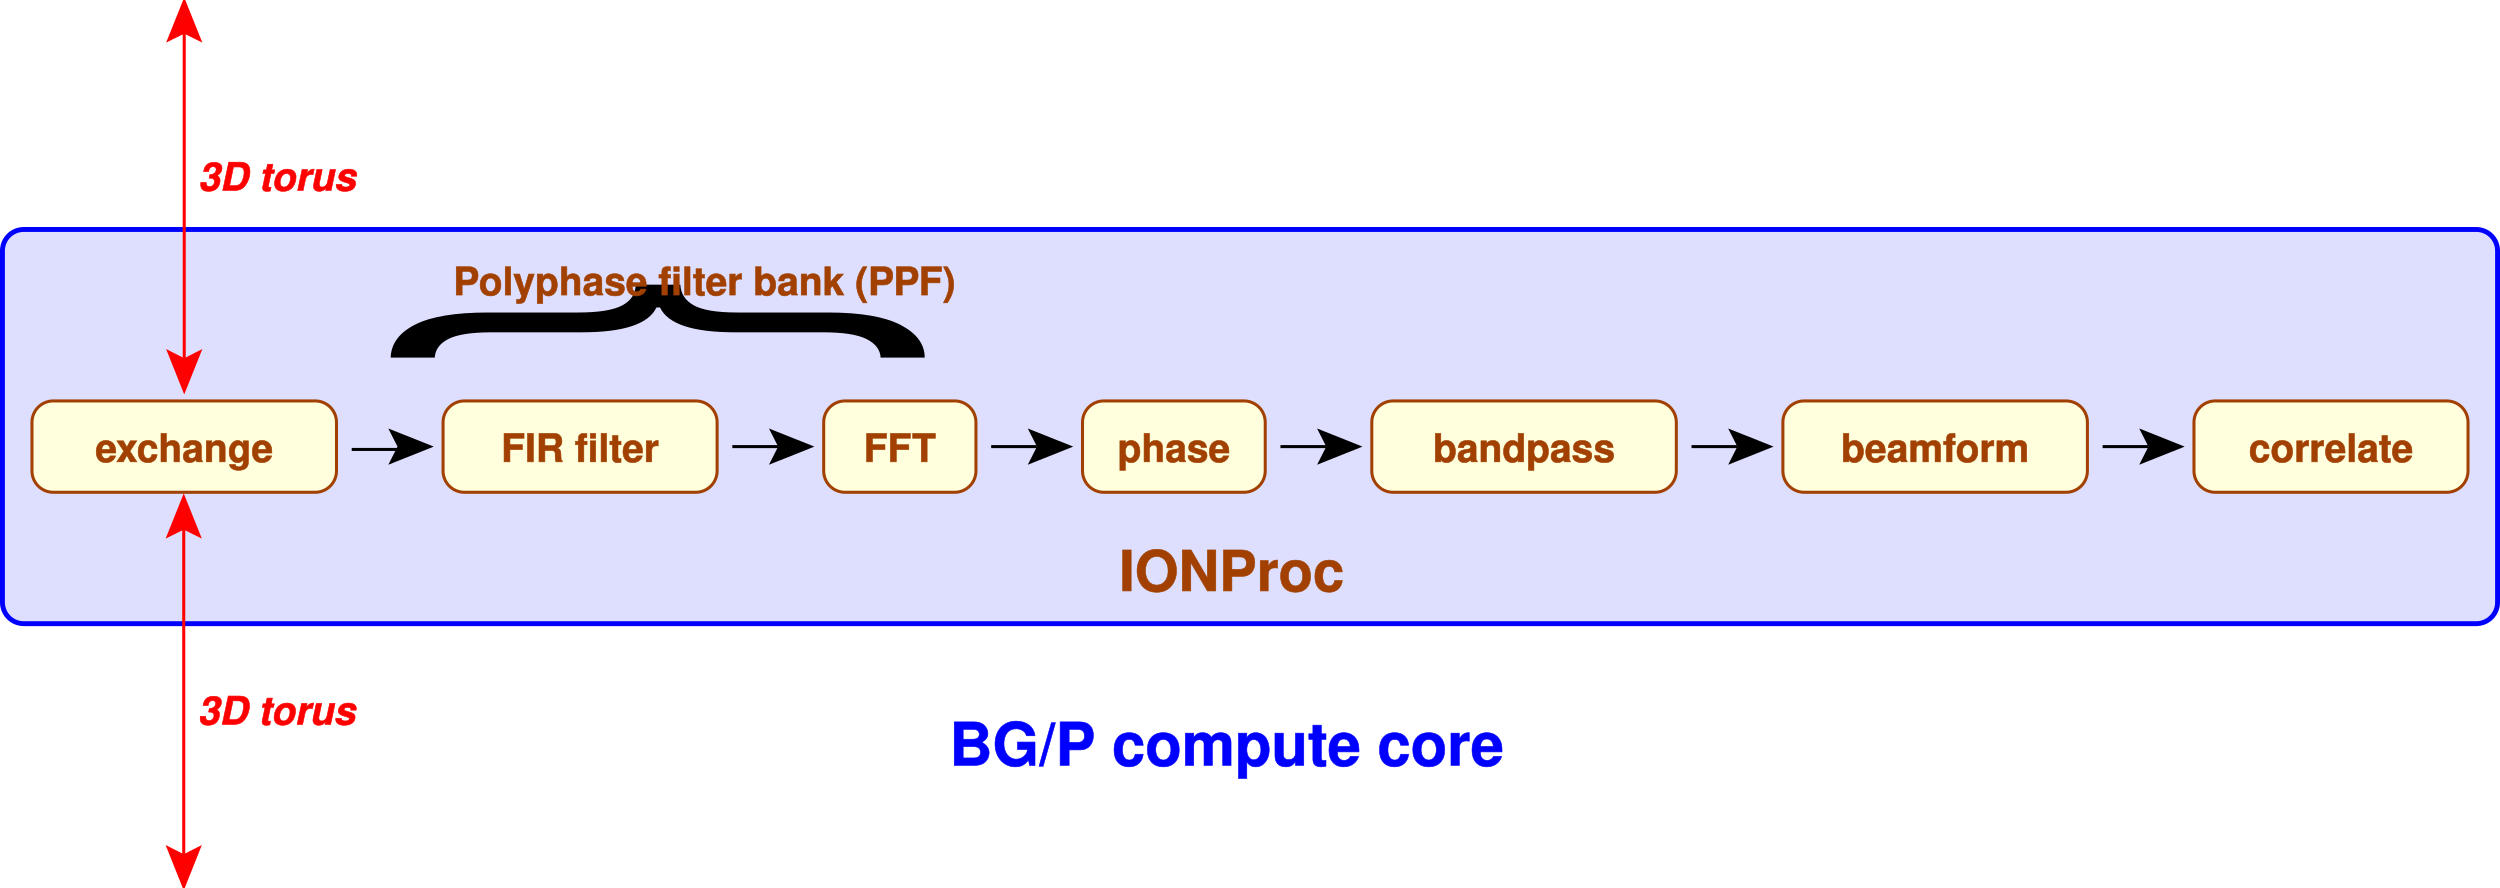
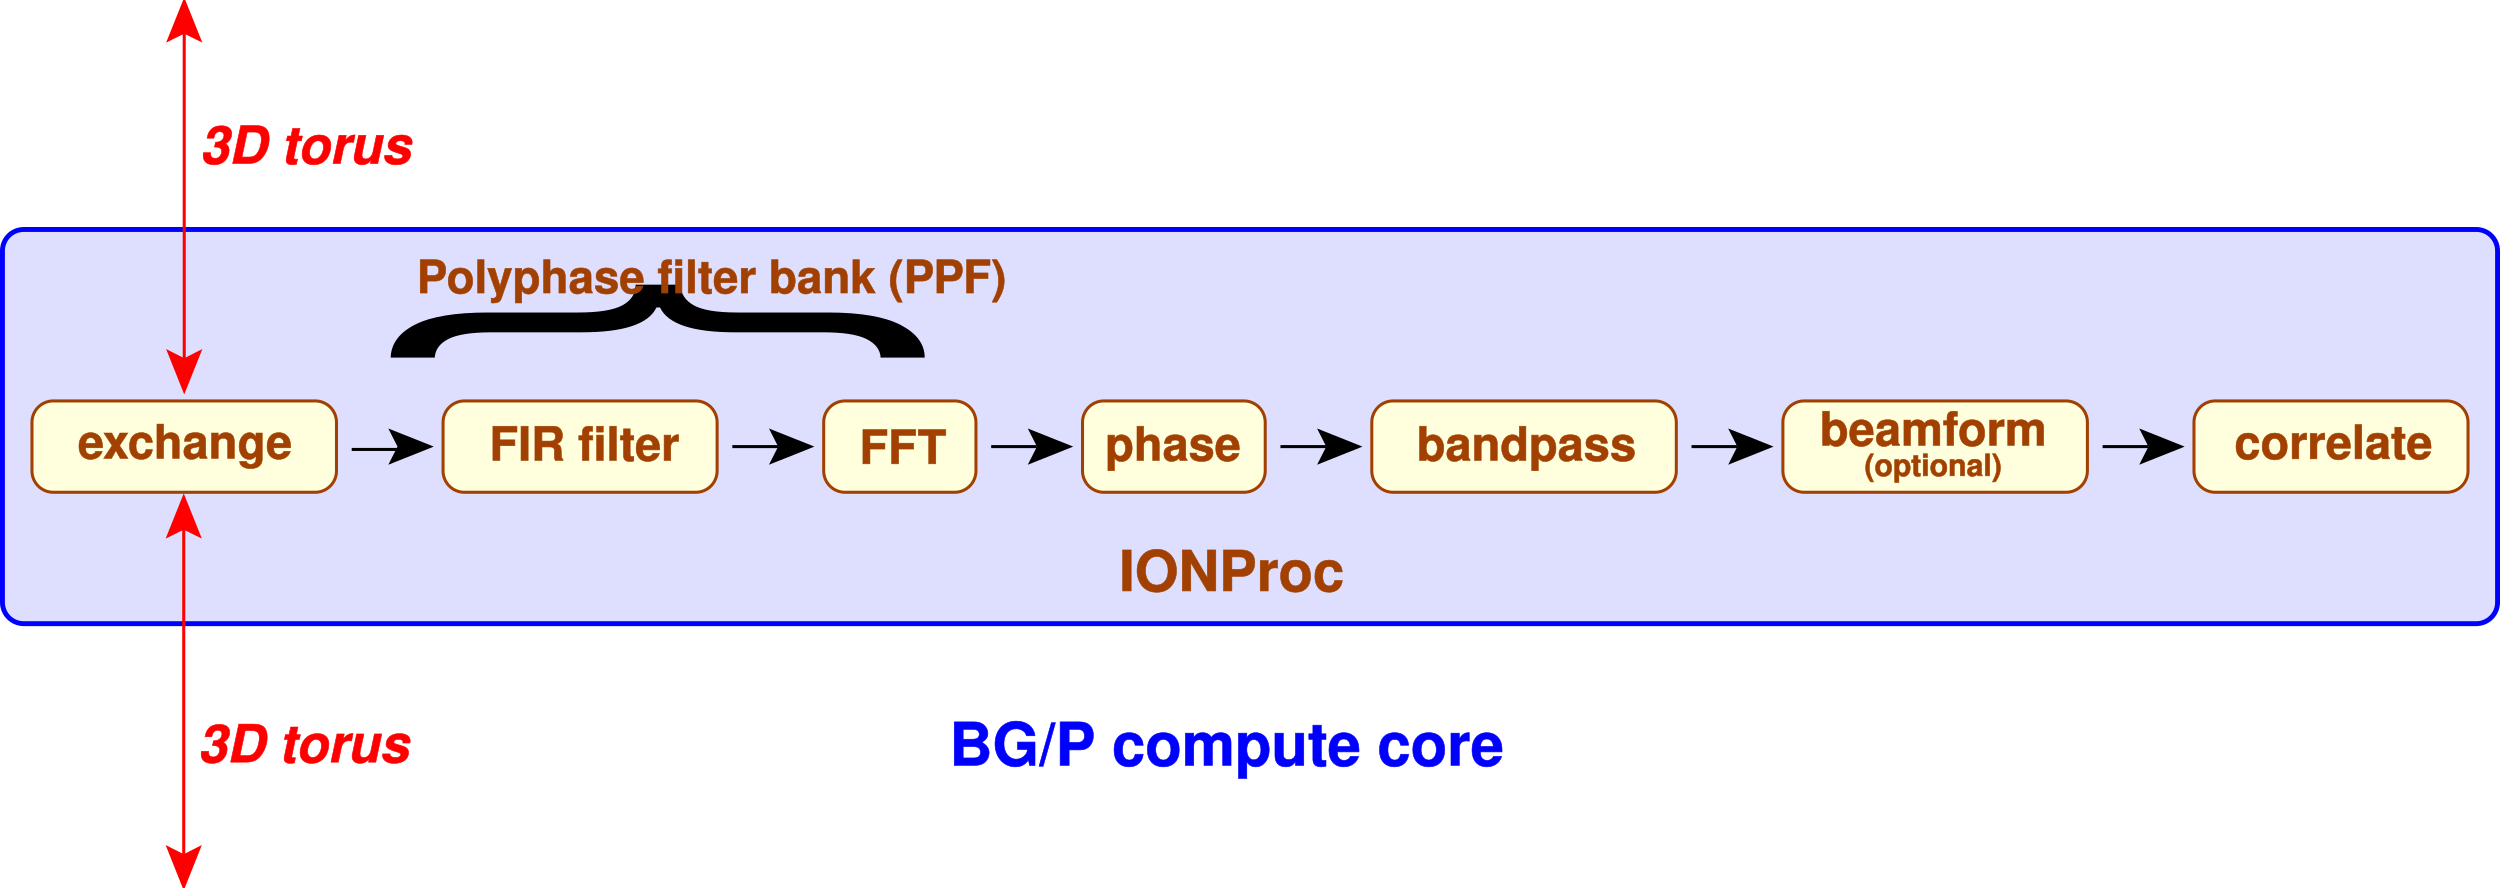
<svg xmlns="http://www.w3.org/2000/svg" width="412.508" height="146.503" id="svg8409" version="1.0">
  <defs id="defs8411">
    </defs>
  <g id="layer1" transform="translate(-58.03173,-418.0693)">
    <rect id="rect8" style="fill:#dedfff;stroke:#0000ff;stroke-width:0.808;stroke-linecap:butt;stroke-linejoin:miter" rx="3.515" height="65.046" width="411.7" y="455.931" x="58.436" />
    <rect id="rect14" style="fill:#ffffde;stroke:#a14000;stroke-width:0.502;stroke-linecap:butt;stroke-linejoin:miter" rx="3.517" height="15.073" width="50.245" y="484.224" x="63.307" />
    <rect id="rect16" style="fill:#ffffde;stroke:#a14000;stroke-width:0.502;stroke-linecap:butt;stroke-linejoin:miter" rx="3.517" height="15.073" width="45.22" y="484.224" x="131.138" />
    <rect id="rect18" style="fill:#ffffde;stroke:#a14000;stroke-width:0.502;stroke-linecap:butt;stroke-linejoin:miter" rx="3.517" height="15.073" width="25.122" y="484.224" x="193.944" />
    <rect id="rect20" style="fill:#ffffde;stroke:#a14000;stroke-width:0.502;stroke-linecap:butt;stroke-linejoin:miter" rx="3.517" height="15.073" width="30.147" y="484.224" x="236.651" />
    <rect id="rect22" style="fill:#ffffde;stroke:#a14000;stroke-width:0.502;stroke-linecap:butt;stroke-linejoin:miter" rx="3.517" height="15.073" width="50.245" y="484.224" x="284.383" />
    <rect id="rect24" style="fill:#ffffde;stroke:#a14000;stroke-width:0.502;stroke-linecap:butt;stroke-linejoin:miter" rx="3.517" height="15.073" width="50.245" y="484.224" x="352.213" />
    <rect id="rect26" style="fill:#ffffde;stroke:#a14000;stroke-width:0.502;stroke-linecap:butt;stroke-linejoin:miter" rx="3.517" height="15.073" width="45.22" y="484.224" x="420.044" />
    <polyline id="polyline40" style="stroke:#000000;stroke-width:15;stroke-linecap:butt;stroke-linejoin:miter" points="11175,3225 11400,3225 " transform="matrix(3.3496385e-2,0,0,3.3496385e-2,-258.2579,384.2023)" />
    <polygon id="polygon42" style="fill:#000000;stroke:#000000;stroke-width:15" points="11371,3300 11559,3225 11371,3150 11409,3225 11371,3300 " transform="matrix(3.3496385e-2,0,0,3.3496385e-2,-258.2579,383.7354)" />
    <polyline id="polyline44" style="stroke:#000000;stroke-width:15;stroke-linecap:butt;stroke-linejoin:miter" points="13050,3225 13275,3225 " transform="matrix(3.3496385e-2,0,0,3.3496385e-2,-258.2579,383.7354)" />
    <polygon id="polygon46" style="fill:#000000;stroke:#000000;stroke-width:15" points="13246,3300 13434,3225 13246,3150 13284,3225 13246,3300 " transform="matrix(3.3496385e-2,0,0,3.3496385e-2,-258.2579,383.7354)" />
    <polyline id="polyline48" style="stroke:#000000;stroke-width:15;stroke-linecap:butt;stroke-linejoin:miter" points="14325,3225 14550,3225 " transform="matrix(3.3496385e-2,0,0,3.3496385e-2,-258.2579,383.7354)" />
    <polygon id="polygon50" style="fill:#000000;stroke:#000000;stroke-width:15" points="14521,3300 14709,3225 14521,3150 14559,3225 14521,3300 " transform="matrix(3.3496385e-2,0,0,3.3496385e-2,-258.2579,383.7354)" />
    <polyline id="polyline52" style="stroke:#000000;stroke-width:15;stroke-linecap:butt;stroke-linejoin:miter" points="15750,3225 15975,3225 " transform="matrix(3.3496385e-2,0,0,3.3496385e-2,-258.2579,383.7354)" />
    <polygon id="polygon54" style="fill:#000000;stroke:#000000;stroke-width:15" points="15946,3300 16134,3225 15946,3150 15984,3225 15946,3300 " transform="matrix(3.3496385e-2,0,0,3.3496385e-2,-258.2579,383.7354)" />
    <polyline id="polyline56" style="stroke:#000000;stroke-width:15;stroke-linecap:butt;stroke-linejoin:miter" points="17775,3225 18000,3225 " transform="matrix(3.3496385e-2,0,0,3.3496385e-2,-258.2579,383.7354)" />
    <polygon id="polygon58" style="fill:#000000;stroke:#000000;stroke-width:15" points="17971,3300 18159,3225 17971,3150 18009,3225 17971,3300 " transform="matrix(3.3496385e-2,0,0,3.3496385e-2,-258.2579,383.7354)" />
    <polyline id="polyline60" style="stroke:#000000;stroke-width:15;stroke-linecap:butt;stroke-linejoin:miter" points="19800,3225 20025,3225 " transform="matrix(3.3496385e-2,0,0,3.3496385e-2,-258.2579,383.7354)" />
    <polygon id="polygon62" style="fill:#000000;stroke:#000000;stroke-width:15" points="19996,3300 20184,3225 19996,3150 20034,3225 19996,3300 " transform="matrix(3.3496385e-2,0,0,3.3496385e-2,-258.2579,383.7354)" />
    <text style="font-size:9.859px;font-style:normal;font-weight:bold;text-anchor:start;fill:#0000ff;stroke:#0000ff;stroke-width:0.001in;font-family:Helvetica" id="text72" font-size="192" font-weight="bold" font-style="normal" y="544.368" x="214.676" xml:space="preserve">BG/P compute core</text>
-     <text style="font-size:6.431px;font-style:normal;font-weight:bold;text-anchor:middle;fill:#a14000;stroke:#a14000;stroke-width:0.001in;font-family:Helvetica" id="text82" font-size="192" font-weight="bold" font-style="normal" y="494.273" x="88.43" xml:space="preserve">exchange</text>
-     <text style="font-size:6.431px;font-style:normal;font-weight:bold;text-anchor:middle;fill:#a14000;stroke:#a14000;stroke-width:0.001in;font-family:Helvetica" id="text84" font-size="192" font-weight="bold" font-style="normal" y="494.273" x="153.748" xml:space="preserve">FIR filter</text>
-     <text style="font-size:6.431px;font-style:normal;font-weight:bold;text-anchor:middle;fill:#a14000;stroke:#a14000;stroke-width:0.001in;font-family:Helvetica" id="text86" font-size="192" font-weight="bold" font-style="normal" y="494.273" x="206.504" xml:space="preserve">FFT</text>
-     <text style="font-size:6.431px;font-style:normal;font-weight:bold;text-anchor:middle;fill:#a14000;stroke:#a14000;stroke-width:0.001in;font-family:Helvetica" id="text88" font-size="192" font-weight="bold" font-style="normal" y="494.273" x="309.505" xml:space="preserve">bandpass</text>
-     <text style="font-size:6.431px;font-style:normal;font-weight:bold;text-anchor:middle;fill:#a14000;stroke:#a14000;stroke-width:0.001in;font-family:Helvetica" id="text90" font-size="192" font-weight="bold" font-style="normal" y="494.273" x="377.336" xml:space="preserve">beamform</text>
-     <text style="font-size:6.431px;font-style:normal;font-weight:bold;text-anchor:middle;fill:#a14000;stroke:#a14000;stroke-width:0.001in;font-family:Helvetica" id="text92" font-size="192" font-weight="bold" font-style="normal" y="494.273" x="442.654" xml:space="preserve">correlate</text>
-     <text style="font-size:6.431px;font-style:normal;font-weight:bold;text-anchor:middle;fill:#a14000;stroke:#a14000;stroke-width:0.001in;font-family:Helvetica" id="text94" font-size="192" font-weight="bold" font-style="normal" y="494.273" x="251.725" xml:space="preserve">phase</text>
+     <text style="font-size:7.748px;font-style:normal;font-weight:bold;text-anchor:middle;fill:#a14000;stroke:#a14000;stroke-width:0.001in;font-family:Helvetica" id="text82" font-size="192" font-weight="bold" font-style="normal" y="493.703" x="88.561" xml:space="preserve">exchange</text>
+     <text style="font-size:7.748px;font-style:normal;font-weight:bold;text-anchor:middle;fill:#a14000;stroke:#a14000;stroke-width:0.001in;font-family:Helvetica" id="text84" font-size="192" font-weight="bold" font-style="normal" y="494.051" x="154.462" xml:space="preserve">FIR filter</text>
+     <text style="font-size:7.748px;font-style:normal;font-weight:bold;text-anchor:middle;fill:#a14000;stroke:#a14000;stroke-width:0.001in;font-family:Helvetica" id="text86" font-size="192" font-weight="bold" font-style="normal" y="494.602" x="207.01" xml:space="preserve">FFT</text>
+     <text style="font-size:7.748px;font-style:normal;font-weight:bold;text-anchor:middle;fill:#a14000;stroke:#a14000;stroke-width:0.001in;font-family:Helvetica" id="text88" font-size="192" font-weight="bold" font-style="normal" y="494.051" x="309.904" xml:space="preserve">bandpass</text>
+     <text style="font-size:7.748px;font-style:normal;font-weight:bold;text-anchor:middle;fill:#a14000;stroke:#a14000;stroke-width:0.001in;font-family:Helvetica" id="text90" font-size="192" font-weight="bold" font-style="normal" y="491.575" x="377.033" xml:space="preserve">beamform</text>
+     <text style="font-size:7.748px;font-style:normal;font-weight:bold;text-anchor:middle;fill:#a14000;stroke:#a14000;stroke-width:0.001in;font-family:Helvetica" id="text92" font-size="192" font-weight="bold" font-style="normal" y="493.776" x="443.062" xml:space="preserve">correlate</text>
+     <text style="font-size:7.748px;font-style:normal;font-weight:bold;text-anchor:middle;fill:#a14000;stroke:#a14000;stroke-width:0.001in;font-family:Helvetica" id="text94" font-size="192" font-weight="bold" font-style="normal" y="494.051" x="251.579" xml:space="preserve">phase</text>
    <polyline id="polyline100" style="stroke:#ff0000;stroke-width:15;stroke-linecap:butt;stroke-linejoin:miter" points="10350,2776 10350,2324 " transform="matrix(3.3496385e-2,0,0,0.12005,-258.2579,144.3019)" />
    <polygon id="polygon102" style="fill:#ff0000;stroke:#ff0000;stroke-width:15" points="10425,2353 10350,2166 10275,2353 10350,2316 10425,2353 " transform="matrix(3.3496385e-2,0,0,3.3496385e-2,-258.2579,345.7673)" />
    <polygon id="polygon104" style="fill:#ff0000;stroke:#ff0000;stroke-width:15" points="10275,2746 10350,2934 10425,2746 10350,2784 10275,2746 " transform="matrix(3.3496385e-2,0,0,3.3496385e-2,-258.2579,384.2023)" />
-     <text style="font-size:6.431px;font-style:italic;font-weight:bold;text-anchor:start;fill:#ff0000;stroke:#ff0000;stroke-width:0.001in;font-family:Helvetica" id="text112" font-size="192" font-weight="bold" font-style="italic" y="449.508" x="90.703" xml:space="preserve">3D torus</text>
+     <text style="font-size:8.605px;font-style:italic;font-weight:bold;text-anchor:start;fill:#ff0000;stroke:#ff0000;stroke-width:0.001in;font-family:Helvetica" id="text112" font-size="192" font-weight="bold" font-style="italic" y="445.059" x="90.98" xml:space="preserve">3D torus</text>
    <text xml:space="preserve" style="font-size:61.642px;font-style:normal;font-variant:normal;font-weight:300;font-stretch:normal;text-align:start;line-height:125%;writing-mode:lr-tb;text-anchor:start;fill:#000000;fill-opacity:1;stroke:none;stroke-width:1px;stroke-linecap:butt;stroke-linejoin:miter;stroke-opacity:1;font-family:AR PL UMing CN;-inkscape-font-specification:AR PL UMing CN Light" x="760.663" y="-84.452" id="text2619" transform="matrix(0,0.6099808,-1.639396,0,0,0)">
      <tspan id="tspan2621" x="760.663" y="-84.452">{</tspan>
    </text>
-     <text style="font-size:6.431px;font-style:normal;font-weight:bold;text-anchor:middle;fill:#a14000;stroke:#a14000;stroke-width:0.001in;font-family:Helvetica" id="text3393" font-size="192" font-weight="bold" font-style="normal" y="466.756" x="174.269" xml:space="preserve">Polyphase filter bank (PPF)</text>
+     <text style="font-size:7.55px;font-style:normal;font-weight:bold;text-anchor:middle;fill:#a14000;stroke:#a14000;stroke-width:0.001in;font-family:Helvetica" id="text3393" font-size="192" font-weight="bold" font-style="normal" y="466.419" x="175.444" xml:space="preserve">Polyphase filter bank (PPF)</text>
    <text style="font-size:9.287px;font-style:normal;font-weight:bold;text-anchor:middle;fill:#a14000;stroke:#a14000;stroke-width:0.001in;font-family:Helvetica" id="text3395" font-size="192" font-weight="bold" font-style="normal" y="515.581" x="261.264" xml:space="preserve">IONProc</text>
    <polyline id="polyline8351" style="stroke:#ff0000;stroke-width:15;stroke-linecap:butt;stroke-linejoin:miter" points="10350,2776 10350,2324 " transform="matrix(3.3496385e-2,0,0,0.12005,-258.3391,226.142)" />
    <polygon id="polygon8353" style="fill:#ff0000;stroke:#ff0000;stroke-width:15" points="10425,2353 10350,2166 10275,2353 10350,2316 10425,2353 " transform="matrix(3.3496385e-2,0,0,3.3496385e-2,-258.3391,427.6076)" />
    <polygon id="polygon8355" style="fill:#ff0000;stroke:#ff0000;stroke-width:15" points="10275,2746 10350,2934 10425,2746 10350,2784 10275,2746 " transform="matrix(3.3496385e-2,0,0,3.3496385e-2,-258.3391,466.0425)" />
-     <text style="font-size:6.431px;font-style:italic;font-weight:bold;text-anchor:start;fill:#ff0000;stroke:#ff0000;stroke-width:0.001in;font-family:Helvetica" id="text8357" font-size="192" font-weight="bold" font-style="italic" y="537.606" x="90.622" xml:space="preserve">3D torus</text>
+     <text style="font-size:4.988px;font-style:normal;font-weight:bold;text-anchor:middle;fill:#a14000;stroke:#a14000;stroke-width:0.001in;font-family:Helvetica" id="text8539" font-size="192" font-weight="bold" font-style="normal" y="496.581" x="377.004" xml:space="preserve">(optional)</text>
+     <text style="font-size:8.605px;font-style:italic;font-weight:bold;text-anchor:start;fill:#ff0000;stroke:#ff0000;stroke-width:0.001in;font-family:Helvetica" id="text8541" font-size="192" font-weight="bold" font-style="italic" y="543.828" x="90.649" xml:space="preserve">3D torus</text>
  </g>
</svg>
